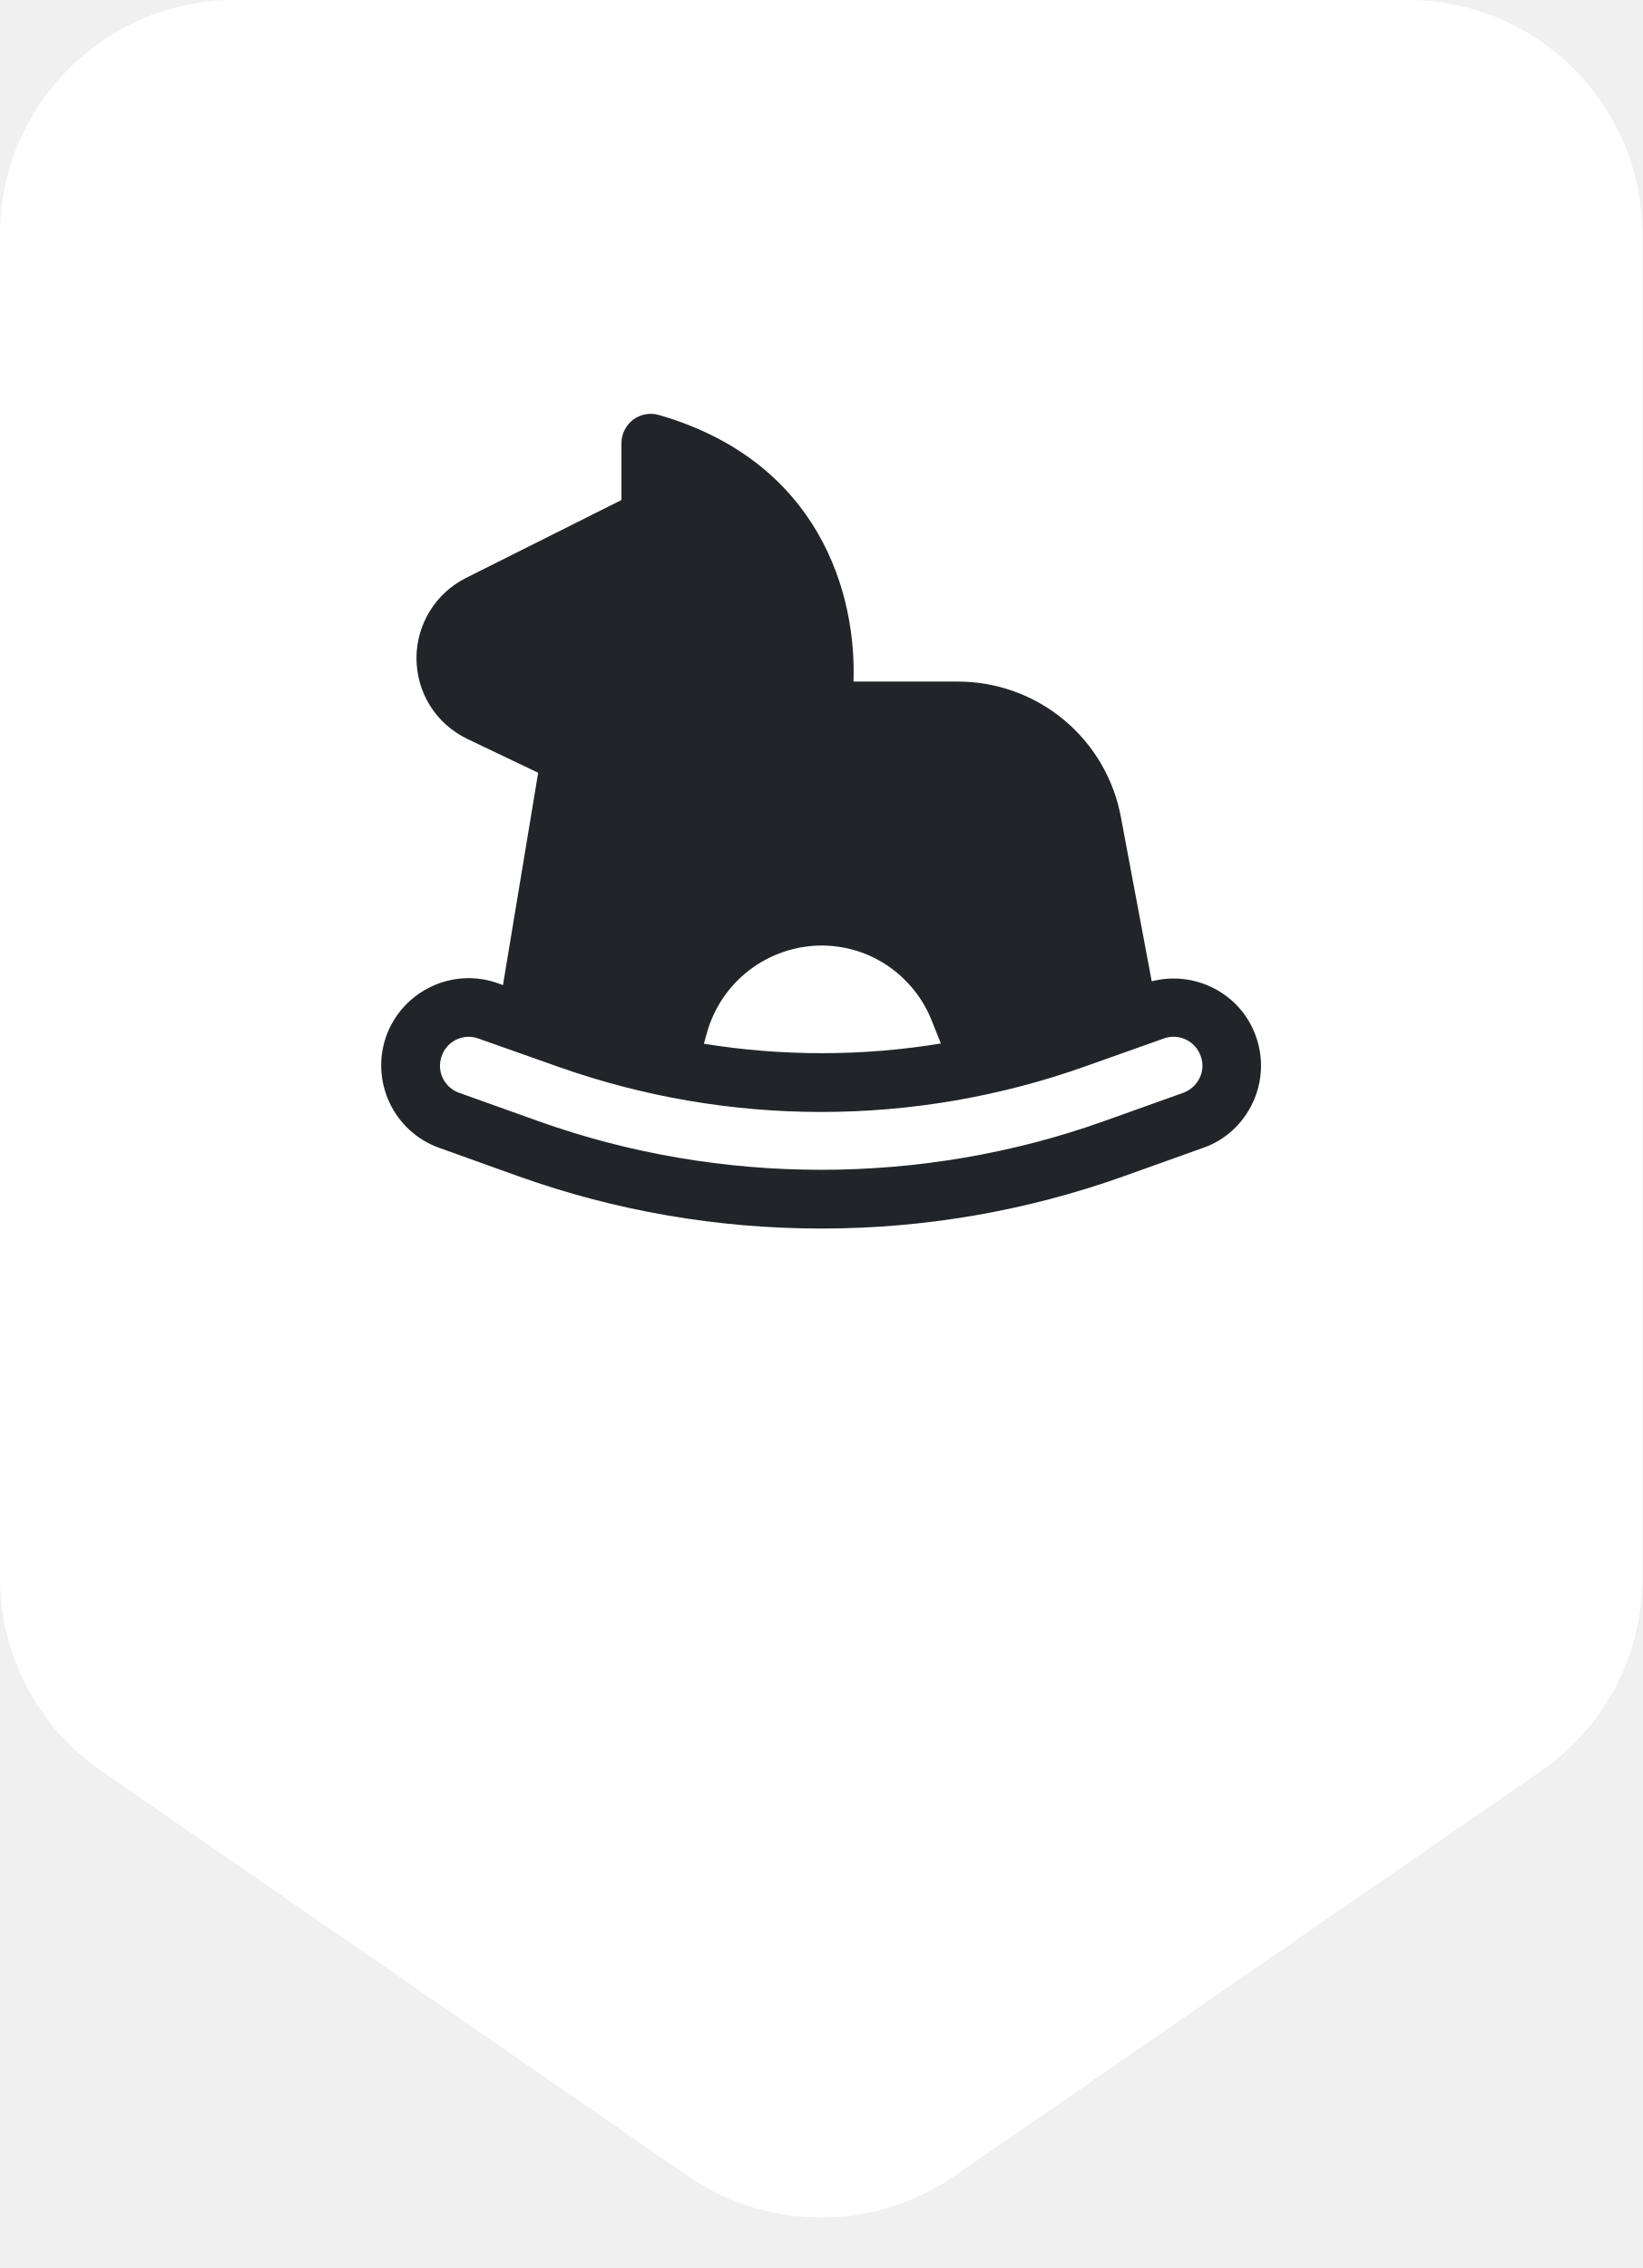
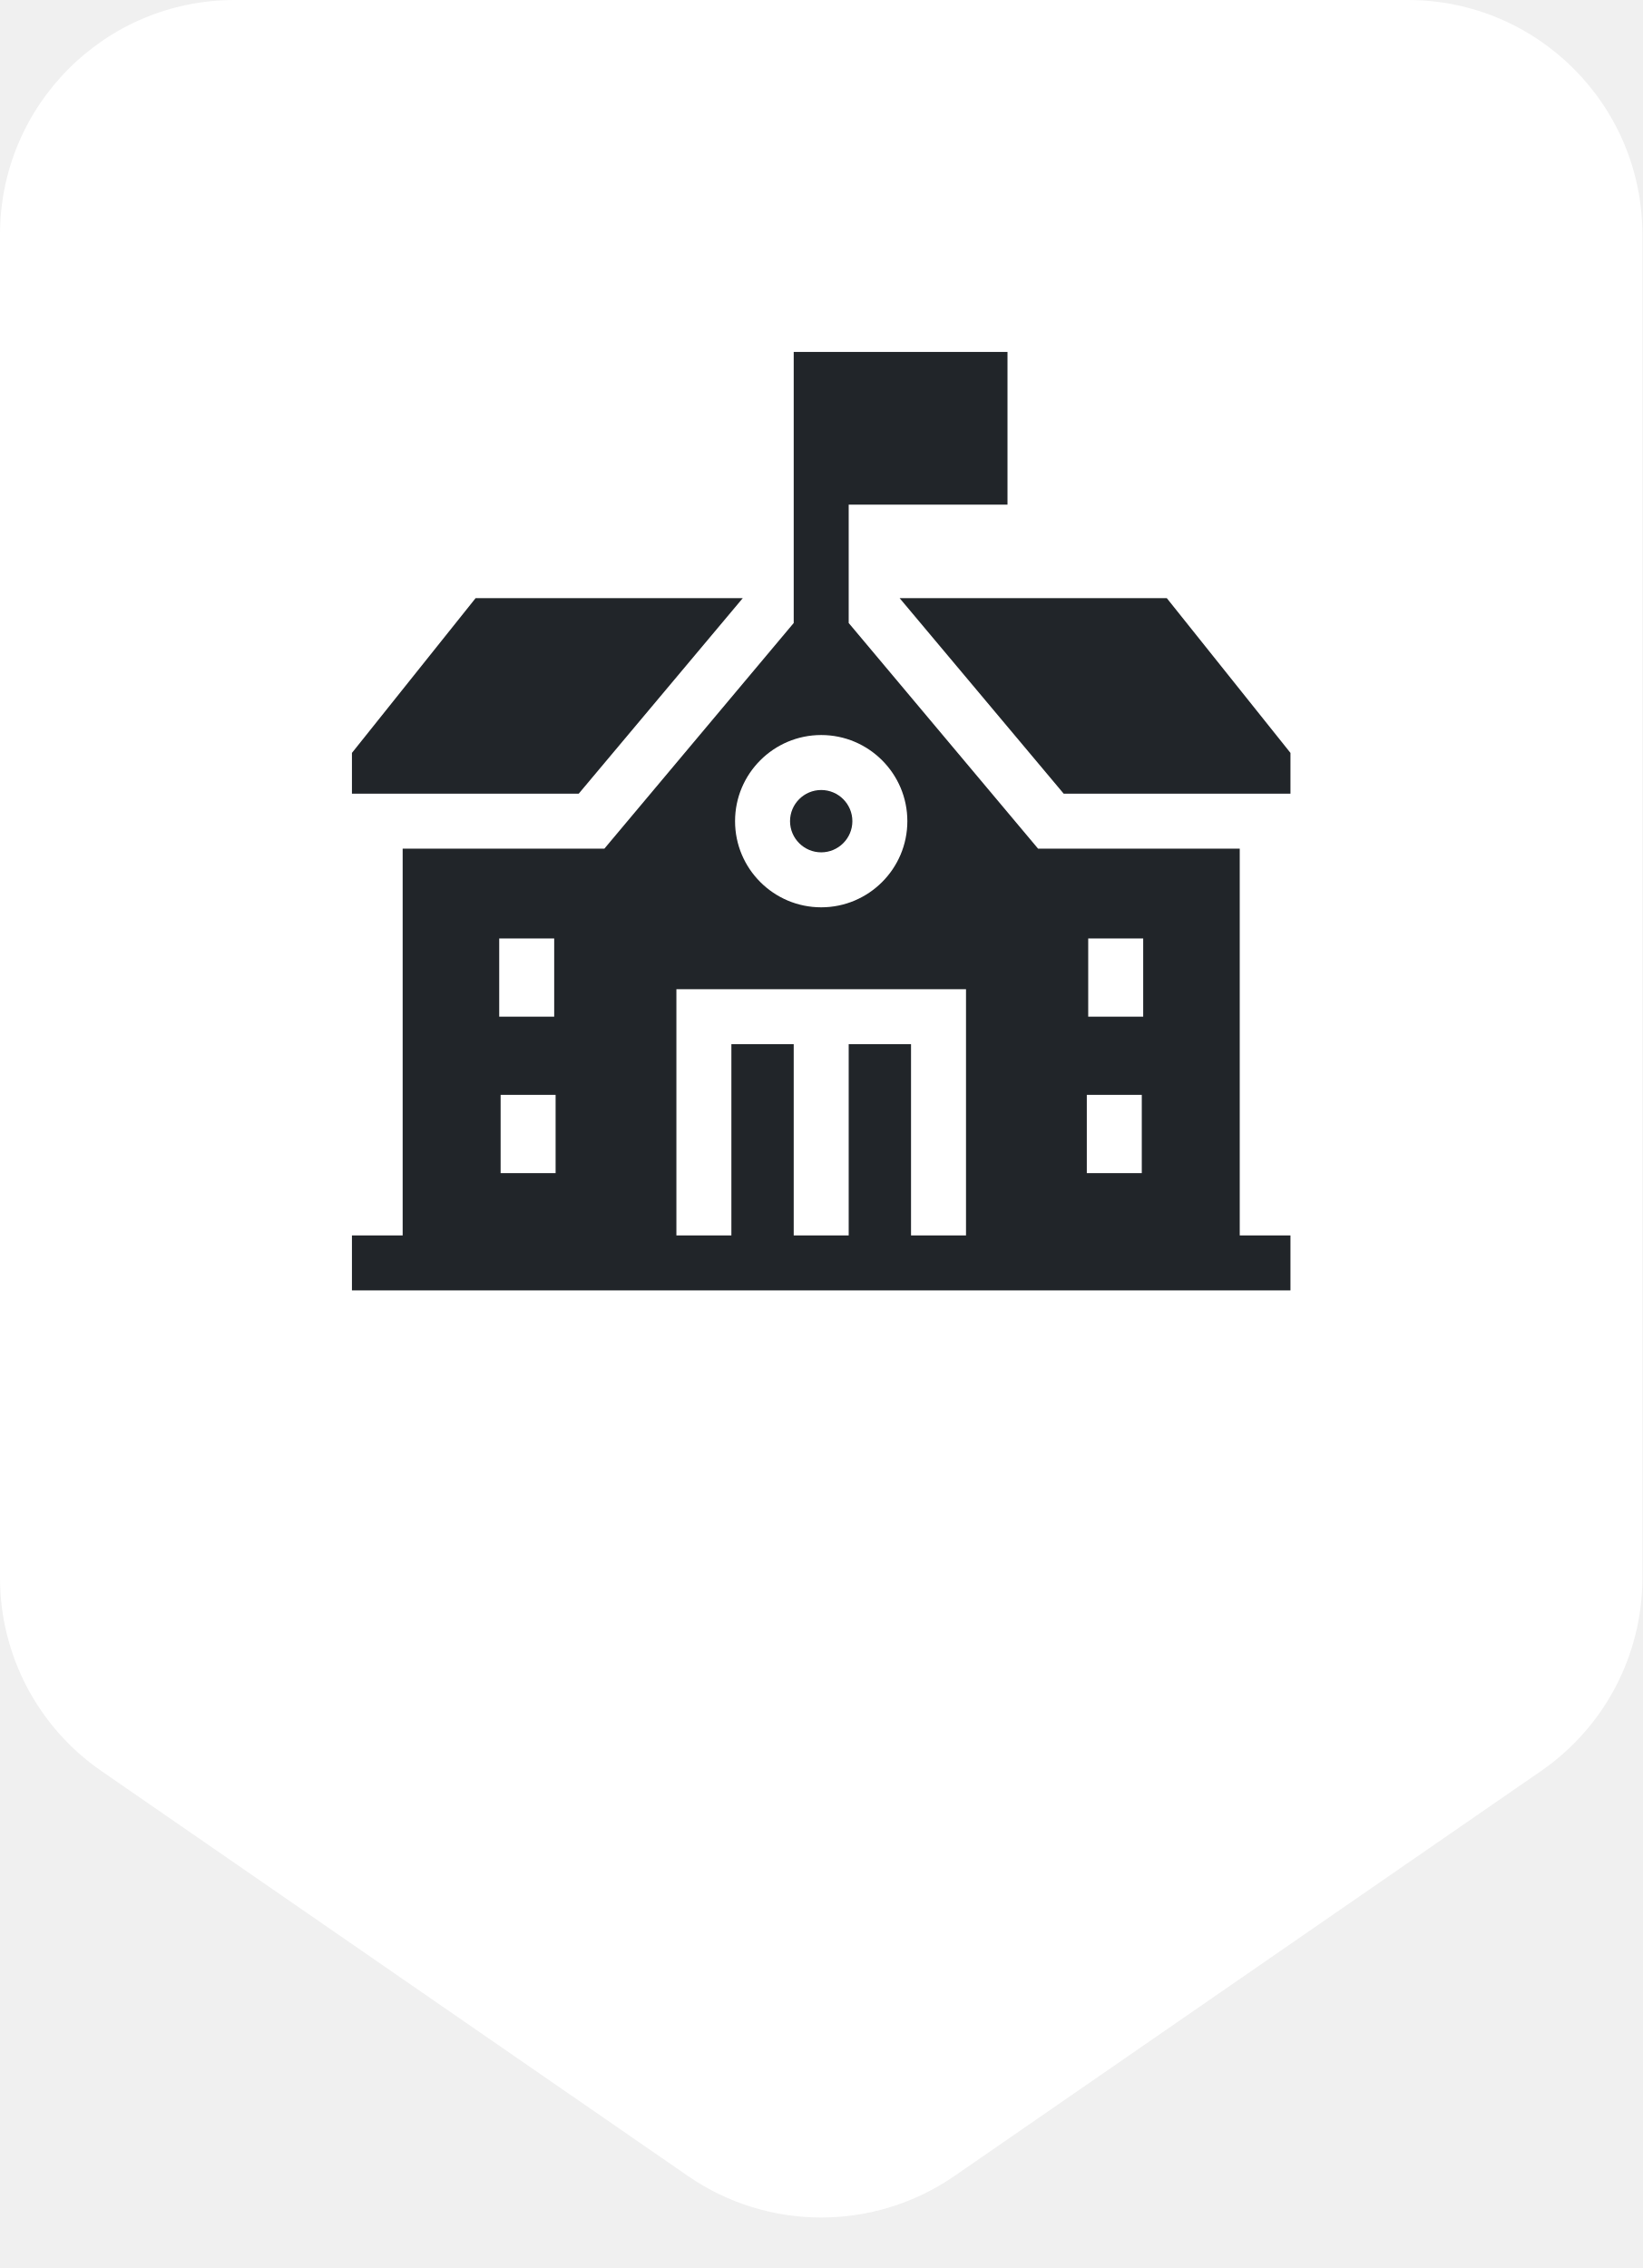
<svg xmlns="http://www.w3.org/2000/svg" width="42" height="58" viewBox="0 0 42 58" fill="none">
  <path d="M0 6C0 2.686 2.686 0 6 0H36C39.314 0 42 2.686 42 6V40.352C42 42.323 41.032 44.169 39.409 45.289L24.409 55.646C22.357 57.063 19.643 57.063 17.591 55.646L2.591 45.289C0.969 44.169 0 42.323 0 40.352V6Z" fill="white" />
-   <path d="M29.452 25.095L28.665 20.902C28.486 19.927 27.971 19.046 27.209 18.411C26.447 17.777 25.486 17.43 24.495 17.43H21.825C21.907 15.21 20.97 11.805 16.852 10.613C16.741 10.58 16.623 10.574 16.508 10.595C16.394 10.615 16.285 10.663 16.192 10.732C16.099 10.802 16.024 10.893 15.972 10.997C15.919 11.101 15.892 11.216 15.892 11.332V12.787L11.91 14.783C11.533 14.974 11.215 15.265 10.993 15.625C10.771 15.985 10.652 16.399 10.65 16.823C10.65 17.715 11.145 18.503 11.94 18.892L13.762 19.762L12.862 25.192L12.742 25.148C11.58 24.727 10.297 25.335 9.877 26.497C9.465 27.66 10.072 28.942 11.235 29.355L13.26 30.082C15.742 30.968 18.345 31.418 21 31.418C23.647 31.418 26.25 30.968 28.732 30.082L30.765 29.355C31.327 29.16 31.777 28.747 32.032 28.207C32.287 27.668 32.317 27.06 32.115 26.497C31.725 25.402 30.555 24.81 29.452 25.095ZM18.075 26.422C18.252 25.78 18.635 25.213 19.164 24.808C19.694 24.404 20.341 24.183 21.007 24.18C21.615 24.18 22.2 24.36 22.702 24.698C23.205 25.043 23.595 25.523 23.82 26.085L24.06 26.685C22.057 27.015 20.01 27.015 18 26.692L18.075 26.422ZM30.675 27.57C30.591 27.743 30.443 27.878 30.262 27.945L28.23 28.672C23.587 30.33 18.405 30.33 13.77 28.672L11.737 27.945C11.647 27.913 11.563 27.863 11.492 27.798C11.421 27.733 11.363 27.655 11.322 27.568C11.28 27.481 11.257 27.387 11.252 27.291C11.248 27.194 11.262 27.098 11.295 27.008C11.326 26.916 11.375 26.831 11.44 26.759C11.504 26.687 11.582 26.628 11.669 26.586C11.757 26.544 11.851 26.52 11.948 26.515C12.045 26.51 12.141 26.525 12.232 26.558L14.265 27.277C18.622 28.823 23.378 28.823 27.735 27.277L29.76 26.558C29.851 26.524 29.949 26.51 30.046 26.514C30.143 26.519 30.238 26.543 30.326 26.585C30.414 26.627 30.493 26.686 30.558 26.758C30.623 26.831 30.673 26.916 30.705 27.008C30.772 27.188 30.765 27.39 30.675 27.57Z" fill="#212529" />
+   <g clip-path="url(#clip0_550_648)">
+     <path d="M29.838 15.297H23.006L27.201 20.297H33V19.254L29.838 15.297ZM12.162 15.297L9 19.254V20.297H14.799L18.994 15.297H12.162Z" fill="#212529" />
+     <path d="M31.703 31.594V21.703H26.546L21.703 15.932V12.906H25.764V9H20.297V15.932L15.455 21.703H10.297V31.594H9V33H33V31.594H31.703ZM12.766 24H14.172V26H12.766V24ZM14.208 30H12.802V28H14.208V30ZM21 18.797C22.215 18.797 23.203 19.785 23.203 21C23.203 22.215 22.215 23.203 21 23.203C19.785 23.203 18.797 22.215 18.797 21C18.797 19.785 19.785 18.797 21 18.797ZM24.703 31.594H23.297V26.703H21.703V31.594H20.297V26.703H18.703V31.594H17.297V25.297H24.703V31.594ZM29.198 30H27.792V28H29.198V30ZM29.234 26H27.828V24H29.234V26Z" fill="#212529" />
+     <path d="M21 20.203C20.561 20.203 20.203 20.561 20.203 21C20.203 21.439 20.561 21.797 21 21.797C21.439 21.797 21.797 21.439 21.797 21C21.797 20.561 21.439 20.203 21 20.203Z" fill="#212529" />
+   </g>
+   <defs>
+     <clipPath id="clip0_550_648">
+       <rect width="24" height="24" fill="white" transform="translate(9 9)" />
+     </clipPath>
+   </defs>
</svg>
